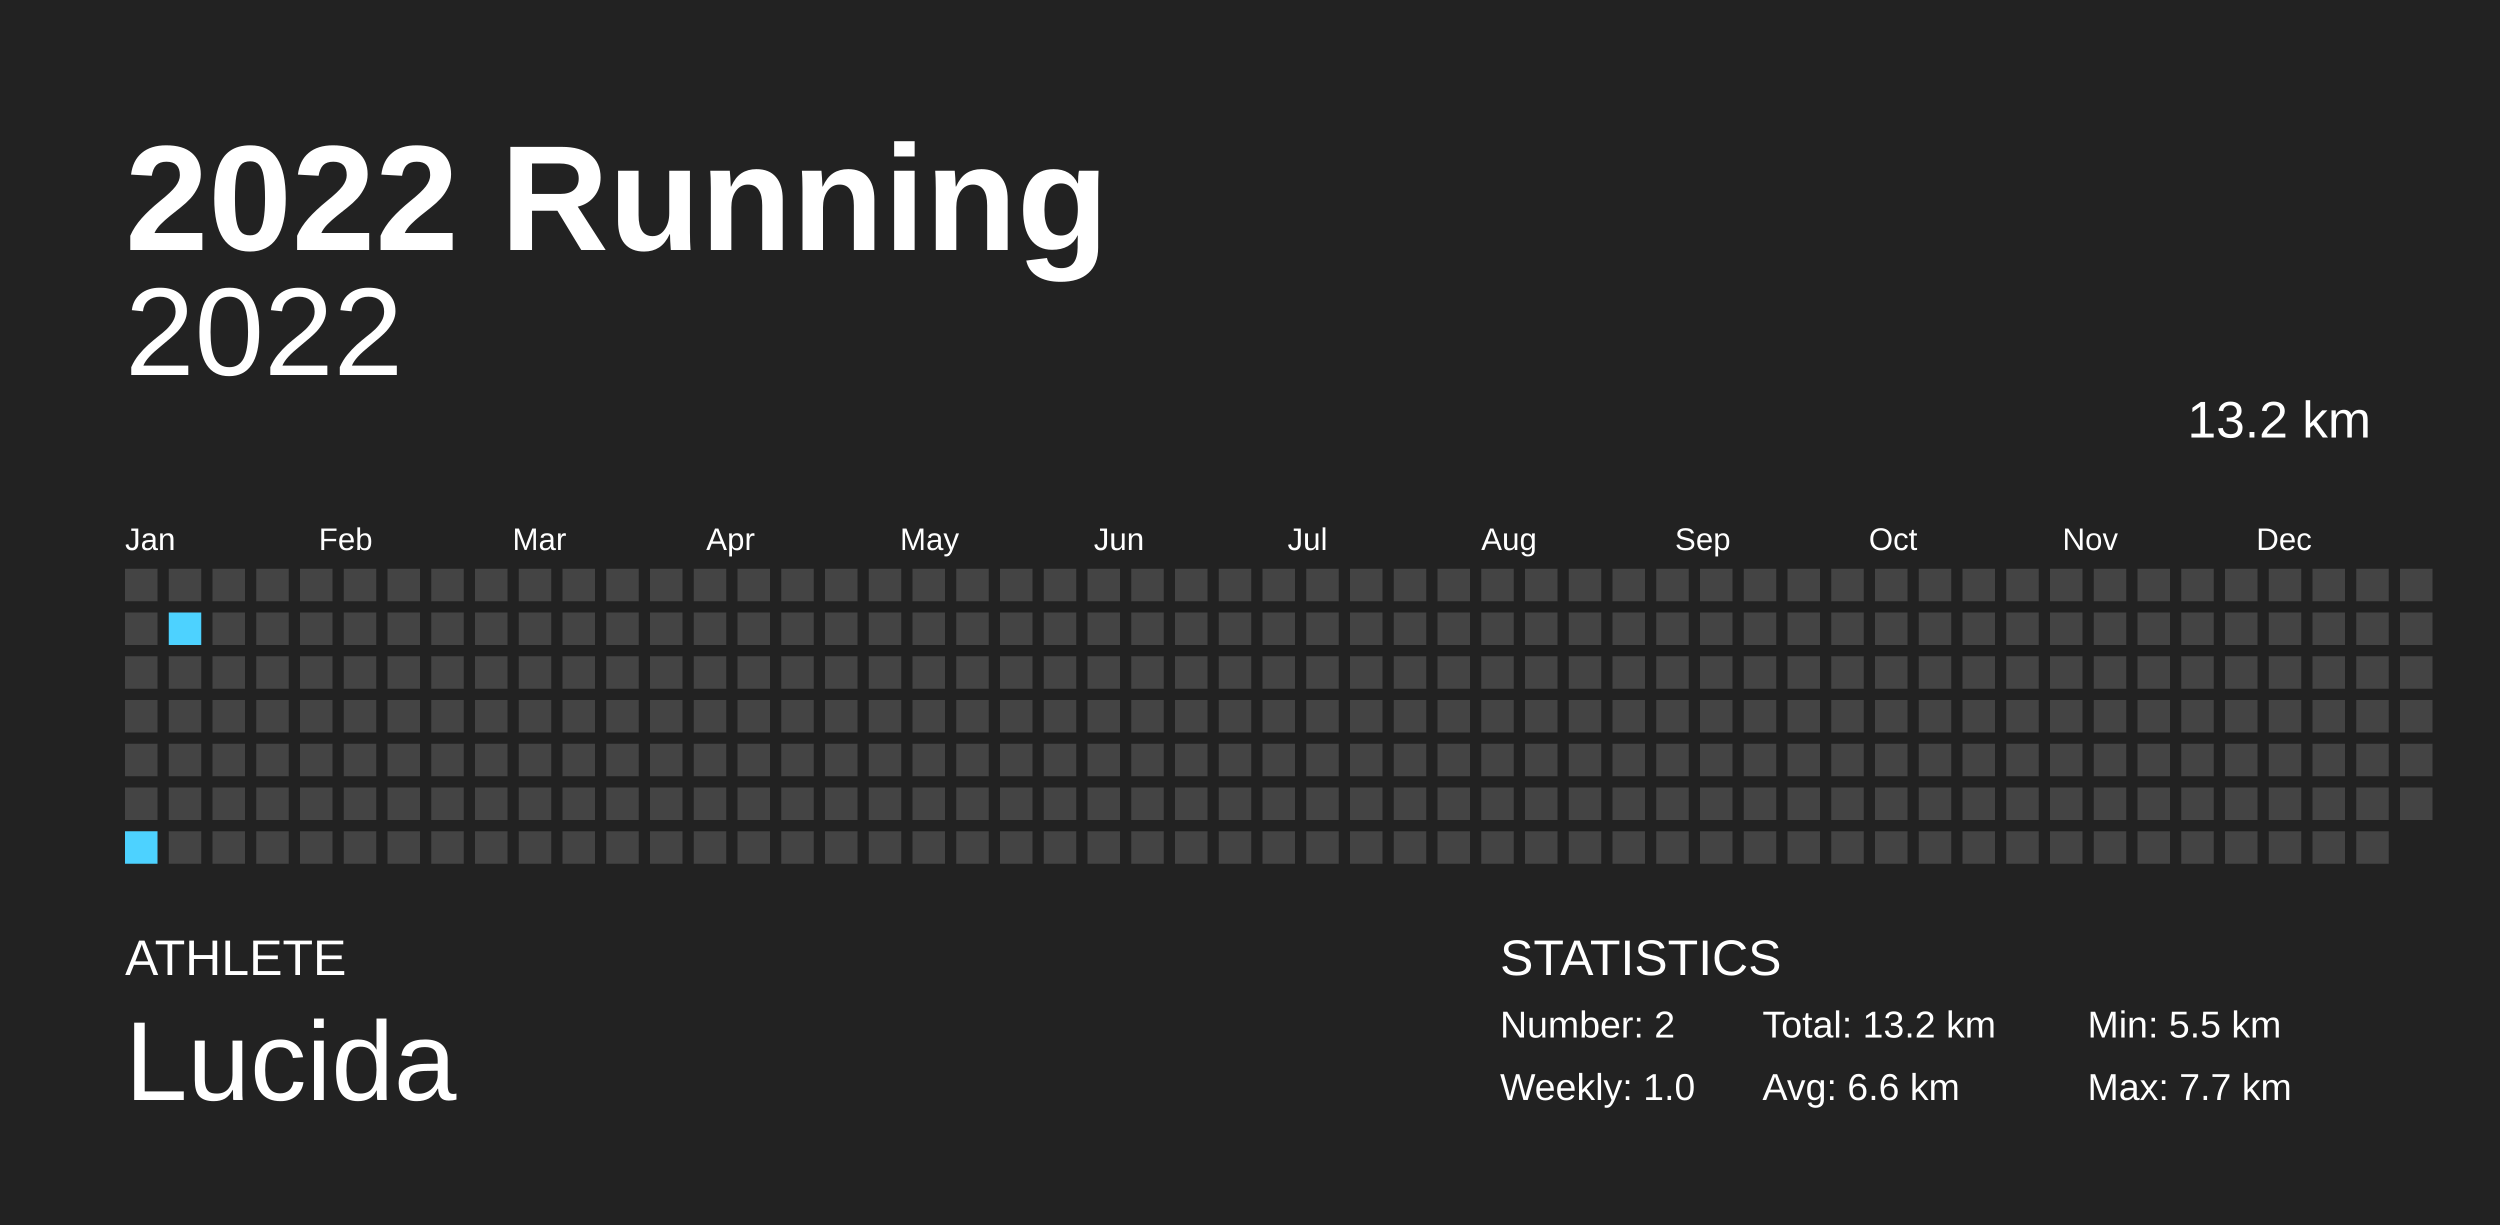
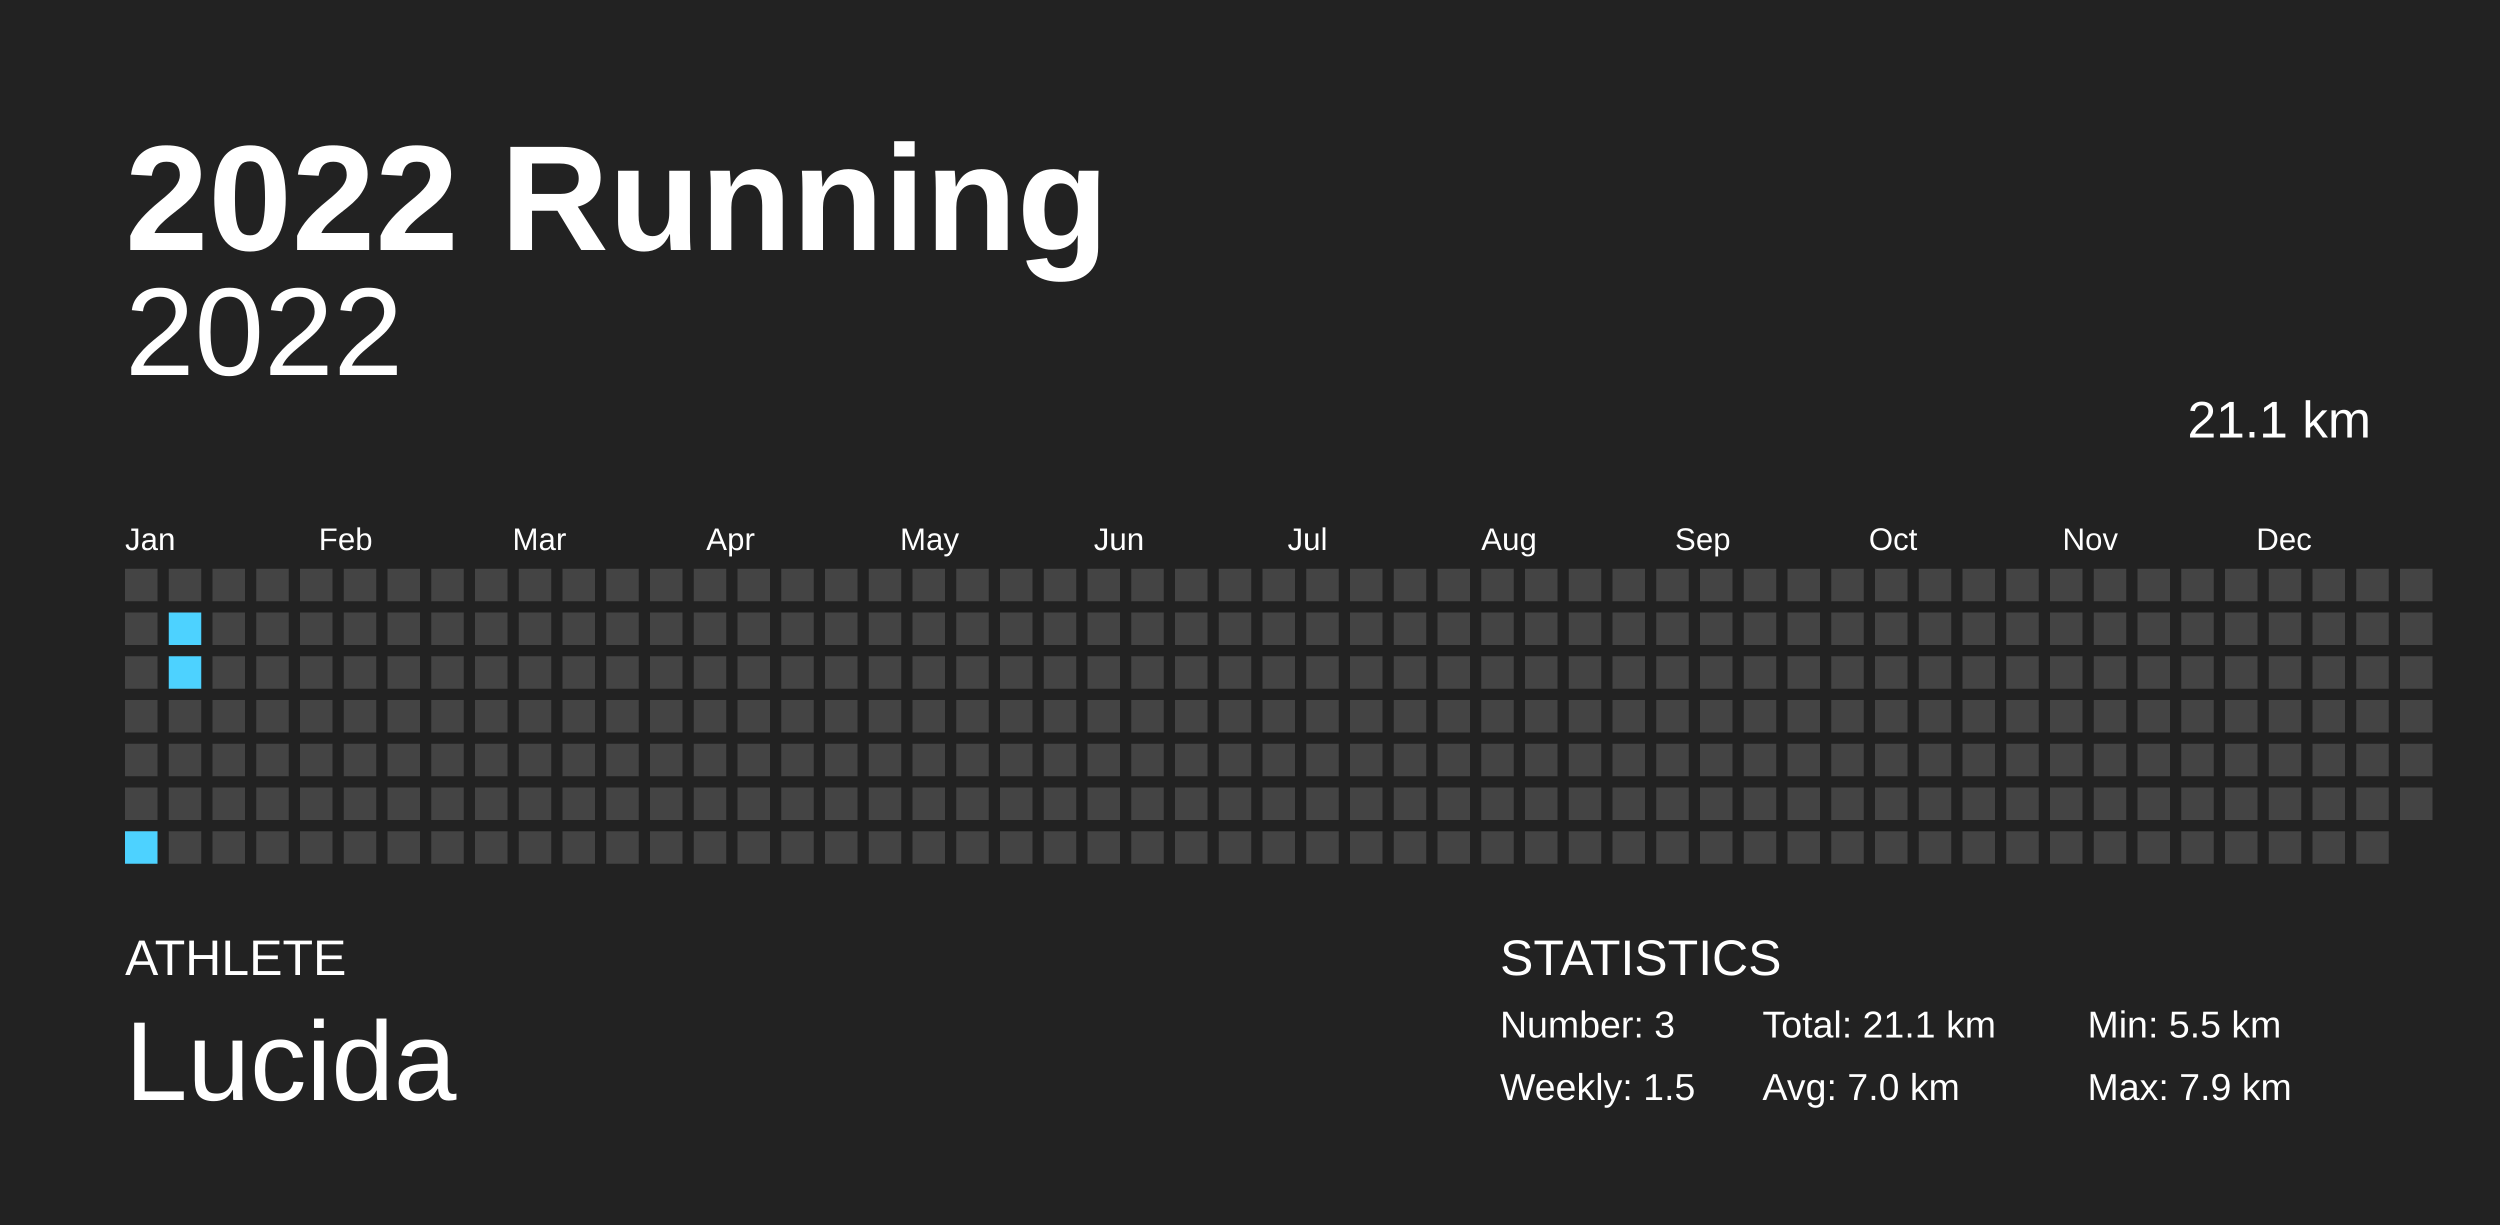
<svg xmlns="http://www.w3.org/2000/svg" baseProfile="full" height="98mm" version="1.1" viewBox="0,0,200,98" width="200mm">
  <defs />
  <rect fill="#222222" height="98" width="200" x="0" y="0" />
  <text fill="#FFFFFF" style="font-size:12px; font-family:Arial; font-weight:bold;" x="10" y="20">2022 Running</text>
  <text fill="#FFFFFF" style="font-size:4px; font-family:Arial" x="10" y="78">ATHLETE</text>
  <text fill="#FFFFFF" style="font-size:9px; font-family:Arial" x="10" y="88">Lucida</text>
  <text fill="#FFFFFF" style="font-size:4px; font-family:Arial" x="120" y="78">STATISTICS</text>
-   <text fill="#FFFFFF" style="font-size:3px; font-family:Arial" x="120" y="83">Number: 2</text>
-   <text fill="#FFFFFF" style="font-size:3px; font-family:Arial" x="120" y="88">Weekly: 1.0</text>
-   <text fill="#FFFFFF" style="font-size:3px; font-family:Arial" x="141" y="83">Total: 13.2 km</text>
-   <text fill="#FFFFFF" style="font-size:3px; font-family:Arial" x="141" y="88">Avg: 6.6 km</text>
+   <text fill="#FFFFFF" style="font-size:3px; font-family:Arial" x="120" y="83">Number: 3</text>
+   <text fill="#FFFFFF" style="font-size:3px; font-family:Arial" x="120" y="88">Weekly: 1.5</text>
+   <text fill="#FFFFFF" style="font-size:3px; font-family:Arial" x="141" y="83">Total: 21.1 km</text>
+   <text fill="#FFFFFF" style="font-size:3px; font-family:Arial" x="141" y="88">Avg: 7.0 km</text>
  <text fill="#FFFFFF" style="font-size:3px; font-family:Arial" x="167" y="83">Min: 5.5 km</text>
-   <text fill="#FFFFFF" style="font-size:3px; font-family:Arial" x="167" y="88">Max: 7.7 km</text>
+   <text fill="#FFFFFF" style="font-size:3px; font-family:Arial" x="167" y="88">Max: 7.9 km</text>
  <text alignment-baseline="hanging" fill="#FFFFFF" style="font-size:10.0px; font-family:Arial;" x="10" y="30">2022</text>
-   <text alignment-baseline="hanging" fill="#FFFFFF" style="font-size:4.125px; font-family:Arial;" x="175" y="35">13.2 km</text>
+   <text alignment-baseline="hanging" fill="#FFFFFF" style="font-size:4.125px; font-family:Arial;" x="175" y="35">21.1 km</text>
  <text fill="#FFFFFF" style="font-size:2.5px; font-family:Arial" x="10.0" y="44">Jan</text>
  <text fill="#FFFFFF" style="font-size:2.5px; font-family:Arial" x="25.5" y="44">Feb</text>
  <text fill="#FFFFFF" style="font-size:2.5px; font-family:Arial" x="41.0" y="44">Mar</text>
  <text fill="#FFFFFF" style="font-size:2.5px; font-family:Arial" x="56.5" y="44">Apr</text>
  <text fill="#FFFFFF" style="font-size:2.5px; font-family:Arial" x="72.0" y="44">May</text>
  <text fill="#FFFFFF" style="font-size:2.5px; font-family:Arial" x="87.5" y="44">Jun</text>
  <text fill="#FFFFFF" style="font-size:2.5px; font-family:Arial" x="103.0" y="44">Jul</text>
  <text fill="#FFFFFF" style="font-size:2.5px; font-family:Arial" x="118.5" y="44">Aug</text>
  <text fill="#FFFFFF" style="font-size:2.5px; font-family:Arial" x="134.0" y="44">Sep</text>
  <text fill="#FFFFFF" style="font-size:2.5px; font-family:Arial" x="149.5" y="44">Oct</text>
  <text fill="#FFFFFF" style="font-size:2.5px; font-family:Arial" x="165.0" y="44">Nov</text>
  <text fill="#FFFFFF" style="font-size:2.5px; font-family:Arial" x="180.5" y="44">Dec</text>
  <rect fill="#444444" height="2.6" width="2.6" x="10.0" y="45.5" />
  <rect fill="#444444" height="2.6" width="2.6" x="10.0" y="49.0" />
  <rect fill="#444444" height="2.6" width="2.6" x="10.0" y="52.5" />
  <rect fill="#444444" height="2.6" width="2.6" x="10.0" y="56.0" />
  <rect fill="#444444" height="2.6" width="2.6" x="10.0" y="59.5" />
  <rect fill="#444444" height="2.6" width="2.6" x="10.0" y="63.0" />
  <rect fill="#4dd2ff" height="2.6" width="2.6" x="10.0" y="66.5" />
  <rect fill="#444444" height="2.6" width="2.6" x="13.5" y="45.5" />
  <rect fill="#4dd2ff" height="2.6" width="2.6" x="13.5" y="49.0" />
-   <rect fill="#444444" height="2.6" width="2.6" x="13.5" y="52.5" />
+   <rect fill="#4dd2ff" height="2.6" width="2.6" x="13.5" y="52.5" />
  <rect fill="#444444" height="2.6" width="2.6" x="13.5" y="56.0" />
  <rect fill="#444444" height="2.6" width="2.6" x="13.5" y="59.5" />
  <rect fill="#444444" height="2.6" width="2.6" x="13.5" y="63.0" />
  <rect fill="#444444" height="2.6" width="2.6" x="13.5" y="66.5" />
  <rect fill="#444444" height="2.6" width="2.6" x="17.0" y="45.5" />
  <rect fill="#444444" height="2.6" width="2.6" x="17.0" y="49.0" />
  <rect fill="#444444" height="2.6" width="2.6" x="17.0" y="52.5" />
  <rect fill="#444444" height="2.6" width="2.6" x="17.0" y="56.0" />
  <rect fill="#444444" height="2.6" width="2.6" x="17.0" y="59.5" />
  <rect fill="#444444" height="2.6" width="2.6" x="17.0" y="63.0" />
  <rect fill="#444444" height="2.6" width="2.6" x="17.0" y="66.5" />
  <rect fill="#444444" height="2.6" width="2.6" x="20.5" y="45.5" />
  <rect fill="#444444" height="2.6" width="2.6" x="20.5" y="49.0" />
  <rect fill="#444444" height="2.6" width="2.6" x="20.5" y="52.5" />
  <rect fill="#444444" height="2.6" width="2.6" x="20.5" y="56.0" />
  <rect fill="#444444" height="2.6" width="2.6" x="20.5" y="59.5" />
  <rect fill="#444444" height="2.6" width="2.6" x="20.5" y="63.0" />
  <rect fill="#444444" height="2.6" width="2.6" x="20.5" y="66.5" />
  <rect fill="#444444" height="2.6" width="2.6" x="24.0" y="45.5" />
  <rect fill="#444444" height="2.6" width="2.6" x="24.0" y="49.0" />
  <rect fill="#444444" height="2.6" width="2.6" x="24.0" y="52.5" />
  <rect fill="#444444" height="2.6" width="2.6" x="24.0" y="56.0" />
  <rect fill="#444444" height="2.6" width="2.6" x="24.0" y="59.5" />
  <rect fill="#444444" height="2.6" width="2.6" x="24.0" y="63.0" />
  <rect fill="#444444" height="2.6" width="2.6" x="24.0" y="66.5" />
  <rect fill="#444444" height="2.6" width="2.6" x="27.5" y="45.5" />
  <rect fill="#444444" height="2.6" width="2.6" x="27.5" y="49.0" />
  <rect fill="#444444" height="2.6" width="2.6" x="27.5" y="52.5" />
  <rect fill="#444444" height="2.6" width="2.6" x="27.5" y="56.0" />
  <rect fill="#444444" height="2.6" width="2.6" x="27.5" y="59.5" />
  <rect fill="#444444" height="2.6" width="2.6" x="27.5" y="63.0" />
  <rect fill="#444444" height="2.6" width="2.6" x="27.5" y="66.5" />
  <rect fill="#444444" height="2.6" width="2.6" x="31.0" y="45.5" />
  <rect fill="#444444" height="2.6" width="2.6" x="31.0" y="49.0" />
  <rect fill="#444444" height="2.6" width="2.6" x="31.0" y="52.5" />
  <rect fill="#444444" height="2.6" width="2.6" x="31.0" y="56.0" />
  <rect fill="#444444" height="2.6" width="2.6" x="31.0" y="59.5" />
  <rect fill="#444444" height="2.6" width="2.6" x="31.0" y="63.0" />
  <rect fill="#444444" height="2.6" width="2.6" x="31.0" y="66.5" />
  <rect fill="#444444" height="2.6" width="2.6" x="34.5" y="45.5" />
  <rect fill="#444444" height="2.6" width="2.6" x="34.5" y="49.0" />
  <rect fill="#444444" height="2.6" width="2.6" x="34.5" y="52.5" />
  <rect fill="#444444" height="2.6" width="2.6" x="34.5" y="56.0" />
  <rect fill="#444444" height="2.6" width="2.6" x="34.5" y="59.5" />
  <rect fill="#444444" height="2.6" width="2.6" x="34.5" y="63.0" />
  <rect fill="#444444" height="2.6" width="2.6" x="34.5" y="66.5" />
  <rect fill="#444444" height="2.6" width="2.6" x="38.0" y="45.5" />
  <rect fill="#444444" height="2.6" width="2.6" x="38.0" y="49.0" />
  <rect fill="#444444" height="2.6" width="2.6" x="38.0" y="52.5" />
  <rect fill="#444444" height="2.6" width="2.6" x="38.0" y="56.0" />
  <rect fill="#444444" height="2.6" width="2.6" x="38.0" y="59.5" />
  <rect fill="#444444" height="2.6" width="2.6" x="38.0" y="63.0" />
  <rect fill="#444444" height="2.6" width="2.6" x="38.0" y="66.5" />
  <rect fill="#444444" height="2.6" width="2.6" x="41.5" y="45.5" />
  <rect fill="#444444" height="2.6" width="2.6" x="41.5" y="49.0" />
  <rect fill="#444444" height="2.6" width="2.6" x="41.5" y="52.5" />
  <rect fill="#444444" height="2.6" width="2.6" x="41.5" y="56.0" />
  <rect fill="#444444" height="2.6" width="2.6" x="41.5" y="59.5" />
  <rect fill="#444444" height="2.6" width="2.6" x="41.5" y="63.0" />
  <rect fill="#444444" height="2.6" width="2.6" x="41.5" y="66.5" />
  <rect fill="#444444" height="2.6" width="2.6" x="45.0" y="45.5" />
  <rect fill="#444444" height="2.6" width="2.6" x="45.0" y="49.0" />
  <rect fill="#444444" height="2.6" width="2.6" x="45.0" y="52.5" />
  <rect fill="#444444" height="2.6" width="2.6" x="45.0" y="56.0" />
  <rect fill="#444444" height="2.6" width="2.6" x="45.0" y="59.5" />
  <rect fill="#444444" height="2.6" width="2.6" x="45.0" y="63.0" />
  <rect fill="#444444" height="2.6" width="2.6" x="45.0" y="66.5" />
  <rect fill="#444444" height="2.6" width="2.6" x="48.5" y="45.5" />
  <rect fill="#444444" height="2.6" width="2.6" x="48.5" y="49.0" />
  <rect fill="#444444" height="2.6" width="2.6" x="48.5" y="52.5" />
  <rect fill="#444444" height="2.6" width="2.6" x="48.5" y="56.0" />
  <rect fill="#444444" height="2.6" width="2.6" x="48.5" y="59.5" />
  <rect fill="#444444" height="2.6" width="2.6" x="48.5" y="63.0" />
  <rect fill="#444444" height="2.6" width="2.6" x="48.5" y="66.5" />
  <rect fill="#444444" height="2.6" width="2.6" x="52.0" y="45.5" />
  <rect fill="#444444" height="2.6" width="2.6" x="52.0" y="49.0" />
  <rect fill="#444444" height="2.6" width="2.6" x="52.0" y="52.5" />
  <rect fill="#444444" height="2.6" width="2.6" x="52.0" y="56.0" />
  <rect fill="#444444" height="2.6" width="2.6" x="52.0" y="59.5" />
  <rect fill="#444444" height="2.6" width="2.6" x="52.0" y="63.0" />
  <rect fill="#444444" height="2.6" width="2.6" x="52.0" y="66.5" />
  <rect fill="#444444" height="2.6" width="2.6" x="55.5" y="45.5" />
  <rect fill="#444444" height="2.6" width="2.6" x="55.5" y="49.0" />
  <rect fill="#444444" height="2.6" width="2.6" x="55.5" y="52.5" />
  <rect fill="#444444" height="2.6" width="2.6" x="55.5" y="56.0" />
  <rect fill="#444444" height="2.6" width="2.6" x="55.5" y="59.5" />
  <rect fill="#444444" height="2.6" width="2.6" x="55.5" y="63.0" />
  <rect fill="#444444" height="2.6" width="2.6" x="55.5" y="66.5" />
  <rect fill="#444444" height="2.6" width="2.6" x="59.0" y="45.5" />
  <rect fill="#444444" height="2.6" width="2.6" x="59.0" y="49.0" />
  <rect fill="#444444" height="2.6" width="2.6" x="59.0" y="52.5" />
  <rect fill="#444444" height="2.6" width="2.6" x="59.0" y="56.0" />
  <rect fill="#444444" height="2.6" width="2.6" x="59.0" y="59.5" />
  <rect fill="#444444" height="2.6" width="2.6" x="59.0" y="63.0" />
  <rect fill="#444444" height="2.6" width="2.6" x="59.0" y="66.5" />
  <rect fill="#444444" height="2.6" width="2.6" x="62.5" y="45.5" />
  <rect fill="#444444" height="2.6" width="2.6" x="62.5" y="49.0" />
  <rect fill="#444444" height="2.6" width="2.6" x="62.5" y="52.5" />
  <rect fill="#444444" height="2.6" width="2.6" x="62.5" y="56.0" />
  <rect fill="#444444" height="2.6" width="2.6" x="62.5" y="59.5" />
  <rect fill="#444444" height="2.6" width="2.6" x="62.5" y="63.0" />
  <rect fill="#444444" height="2.6" width="2.6" x="62.5" y="66.5" />
  <rect fill="#444444" height="2.6" width="2.6" x="66.0" y="45.5" />
  <rect fill="#444444" height="2.6" width="2.6" x="66.0" y="49.0" />
  <rect fill="#444444" height="2.6" width="2.6" x="66.0" y="52.5" />
  <rect fill="#444444" height="2.6" width="2.6" x="66.0" y="56.0" />
  <rect fill="#444444" height="2.6" width="2.6" x="66.0" y="59.5" />
  <rect fill="#444444" height="2.6" width="2.6" x="66.0" y="63.0" />
  <rect fill="#444444" height="2.6" width="2.6" x="66.0" y="66.5" />
  <rect fill="#444444" height="2.6" width="2.6" x="69.5" y="45.5" />
  <rect fill="#444444" height="2.6" width="2.6" x="69.5" y="49.0" />
  <rect fill="#444444" height="2.6" width="2.6" x="69.5" y="52.5" />
  <rect fill="#444444" height="2.6" width="2.6" x="69.5" y="56.0" />
  <rect fill="#444444" height="2.6" width="2.6" x="69.5" y="59.5" />
  <rect fill="#444444" height="2.6" width="2.6" x="69.5" y="63.0" />
  <rect fill="#444444" height="2.6" width="2.6" x="69.5" y="66.5" />
  <rect fill="#444444" height="2.6" width="2.6" x="73.0" y="45.5" />
  <rect fill="#444444" height="2.6" width="2.6" x="73.0" y="49.0" />
  <rect fill="#444444" height="2.6" width="2.6" x="73.0" y="52.5" />
  <rect fill="#444444" height="2.6" width="2.6" x="73.0" y="56.0" />
  <rect fill="#444444" height="2.6" width="2.6" x="73.0" y="59.5" />
  <rect fill="#444444" height="2.6" width="2.6" x="73.0" y="63.0" />
  <rect fill="#444444" height="2.6" width="2.6" x="73.0" y="66.5" />
  <rect fill="#444444" height="2.6" width="2.6" x="76.5" y="45.5" />
  <rect fill="#444444" height="2.6" width="2.6" x="76.5" y="49.0" />
  <rect fill="#444444" height="2.6" width="2.6" x="76.5" y="52.5" />
  <rect fill="#444444" height="2.6" width="2.6" x="76.5" y="56.0" />
  <rect fill="#444444" height="2.6" width="2.6" x="76.5" y="59.5" />
  <rect fill="#444444" height="2.6" width="2.6" x="76.5" y="63.0" />
  <rect fill="#444444" height="2.6" width="2.6" x="76.5" y="66.5" />
  <rect fill="#444444" height="2.6" width="2.6" x="80.0" y="45.5" />
  <rect fill="#444444" height="2.6" width="2.6" x="80.0" y="49.0" />
  <rect fill="#444444" height="2.6" width="2.6" x="80.0" y="52.5" />
  <rect fill="#444444" height="2.6" width="2.6" x="80.0" y="56.0" />
  <rect fill="#444444" height="2.6" width="2.6" x="80.0" y="59.5" />
  <rect fill="#444444" height="2.6" width="2.6" x="80.0" y="63.0" />
  <rect fill="#444444" height="2.6" width="2.6" x="80.0" y="66.5" />
  <rect fill="#444444" height="2.6" width="2.6" x="83.5" y="45.5" />
  <rect fill="#444444" height="2.6" width="2.6" x="83.5" y="49.0" />
  <rect fill="#444444" height="2.6" width="2.6" x="83.5" y="52.5" />
  <rect fill="#444444" height="2.6" width="2.6" x="83.5" y="56.0" />
  <rect fill="#444444" height="2.6" width="2.6" x="83.5" y="59.5" />
  <rect fill="#444444" height="2.6" width="2.6" x="83.5" y="63.0" />
  <rect fill="#444444" height="2.6" width="2.6" x="83.5" y="66.5" />
  <rect fill="#444444" height="2.6" width="2.6" x="87.0" y="45.5" />
  <rect fill="#444444" height="2.6" width="2.6" x="87.0" y="49.0" />
  <rect fill="#444444" height="2.6" width="2.6" x="87.0" y="52.5" />
  <rect fill="#444444" height="2.6" width="2.6" x="87.0" y="56.0" />
  <rect fill="#444444" height="2.6" width="2.6" x="87.0" y="59.5" />
  <rect fill="#444444" height="2.6" width="2.6" x="87.0" y="63.0" />
  <rect fill="#444444" height="2.6" width="2.6" x="87.0" y="66.5" />
  <rect fill="#444444" height="2.6" width="2.6" x="90.5" y="45.5" />
  <rect fill="#444444" height="2.6" width="2.6" x="90.5" y="49.0" />
  <rect fill="#444444" height="2.6" width="2.6" x="90.5" y="52.5" />
  <rect fill="#444444" height="2.6" width="2.6" x="90.5" y="56.0" />
  <rect fill="#444444" height="2.6" width="2.6" x="90.5" y="59.5" />
  <rect fill="#444444" height="2.6" width="2.6" x="90.5" y="63.0" />
  <rect fill="#444444" height="2.6" width="2.6" x="90.5" y="66.5" />
  <rect fill="#444444" height="2.6" width="2.6" x="94.0" y="45.5" />
  <rect fill="#444444" height="2.6" width="2.6" x="94.0" y="49.0" />
  <rect fill="#444444" height="2.6" width="2.6" x="94.0" y="52.5" />
  <rect fill="#444444" height="2.6" width="2.6" x="94.0" y="56.0" />
  <rect fill="#444444" height="2.6" width="2.6" x="94.0" y="59.5" />
  <rect fill="#444444" height="2.6" width="2.6" x="94.0" y="63.0" />
  <rect fill="#444444" height="2.6" width="2.6" x="94.0" y="66.5" />
  <rect fill="#444444" height="2.6" width="2.6" x="97.5" y="45.5" />
  <rect fill="#444444" height="2.6" width="2.6" x="97.5" y="49.0" />
  <rect fill="#444444" height="2.6" width="2.6" x="97.5" y="52.5" />
  <rect fill="#444444" height="2.6" width="2.6" x="97.5" y="56.0" />
  <rect fill="#444444" height="2.6" width="2.6" x="97.5" y="59.5" />
  <rect fill="#444444" height="2.6" width="2.6" x="97.5" y="63.0" />
  <rect fill="#444444" height="2.6" width="2.6" x="97.5" y="66.5" />
  <rect fill="#444444" height="2.6" width="2.6" x="101.0" y="45.5" />
  <rect fill="#444444" height="2.6" width="2.6" x="101.0" y="49.0" />
  <rect fill="#444444" height="2.6" width="2.6" x="101.0" y="52.5" />
  <rect fill="#444444" height="2.6" width="2.6" x="101.0" y="56.0" />
  <rect fill="#444444" height="2.6" width="2.6" x="101.0" y="59.5" />
  <rect fill="#444444" height="2.6" width="2.6" x="101.0" y="63.0" />
  <rect fill="#444444" height="2.6" width="2.6" x="101.0" y="66.5" />
  <rect fill="#444444" height="2.6" width="2.6" x="104.5" y="45.5" />
  <rect fill="#444444" height="2.6" width="2.6" x="104.5" y="49.0" />
  <rect fill="#444444" height="2.6" width="2.6" x="104.5" y="52.5" />
  <rect fill="#444444" height="2.6" width="2.6" x="104.5" y="56.0" />
  <rect fill="#444444" height="2.6" width="2.6" x="104.5" y="59.5" />
  <rect fill="#444444" height="2.6" width="2.6" x="104.5" y="63.0" />
  <rect fill="#444444" height="2.6" width="2.6" x="104.5" y="66.5" />
  <rect fill="#444444" height="2.6" width="2.6" x="108.0" y="45.5" />
  <rect fill="#444444" height="2.6" width="2.6" x="108.0" y="49.0" />
  <rect fill="#444444" height="2.6" width="2.6" x="108.0" y="52.5" />
  <rect fill="#444444" height="2.6" width="2.6" x="108.0" y="56.0" />
  <rect fill="#444444" height="2.6" width="2.6" x="108.0" y="59.5" />
  <rect fill="#444444" height="2.6" width="2.6" x="108.0" y="63.0" />
  <rect fill="#444444" height="2.6" width="2.6" x="108.0" y="66.5" />
  <rect fill="#444444" height="2.6" width="2.6" x="111.5" y="45.5" />
  <rect fill="#444444" height="2.6" width="2.6" x="111.5" y="49.0" />
  <rect fill="#444444" height="2.6" width="2.6" x="111.5" y="52.5" />
  <rect fill="#444444" height="2.6" width="2.6" x="111.5" y="56.0" />
  <rect fill="#444444" height="2.6" width="2.6" x="111.5" y="59.5" />
  <rect fill="#444444" height="2.6" width="2.6" x="111.5" y="63.0" />
  <rect fill="#444444" height="2.6" width="2.6" x="111.5" y="66.5" />
  <rect fill="#444444" height="2.6" width="2.6" x="115.0" y="45.5" />
  <rect fill="#444444" height="2.6" width="2.6" x="115.0" y="49.0" />
  <rect fill="#444444" height="2.6" width="2.6" x="115.0" y="52.5" />
  <rect fill="#444444" height="2.6" width="2.6" x="115.0" y="56.0" />
  <rect fill="#444444" height="2.6" width="2.6" x="115.0" y="59.5" />
  <rect fill="#444444" height="2.6" width="2.6" x="115.0" y="63.0" />
  <rect fill="#444444" height="2.6" width="2.6" x="115.0" y="66.5" />
  <rect fill="#444444" height="2.6" width="2.6" x="118.5" y="45.5" />
  <rect fill="#444444" height="2.6" width="2.6" x="118.5" y="49.0" />
  <rect fill="#444444" height="2.6" width="2.6" x="118.5" y="52.5" />
  <rect fill="#444444" height="2.6" width="2.6" x="118.5" y="56.0" />
  <rect fill="#444444" height="2.6" width="2.6" x="118.5" y="59.5" />
  <rect fill="#444444" height="2.6" width="2.6" x="118.5" y="63.0" />
  <rect fill="#444444" height="2.6" width="2.6" x="118.5" y="66.5" />
  <rect fill="#444444" height="2.6" width="2.6" x="122.0" y="45.5" />
  <rect fill="#444444" height="2.6" width="2.6" x="122.0" y="49.0" />
  <rect fill="#444444" height="2.6" width="2.6" x="122.0" y="52.5" />
  <rect fill="#444444" height="2.6" width="2.6" x="122.0" y="56.0" />
  <rect fill="#444444" height="2.6" width="2.6" x="122.0" y="59.5" />
  <rect fill="#444444" height="2.6" width="2.6" x="122.0" y="63.0" />
  <rect fill="#444444" height="2.6" width="2.6" x="122.0" y="66.5" />
  <rect fill="#444444" height="2.6" width="2.6" x="125.5" y="45.5" />
  <rect fill="#444444" height="2.6" width="2.6" x="125.5" y="49.0" />
  <rect fill="#444444" height="2.6" width="2.6" x="125.5" y="52.5" />
  <rect fill="#444444" height="2.6" width="2.6" x="125.5" y="56.0" />
  <rect fill="#444444" height="2.6" width="2.6" x="125.5" y="59.5" />
  <rect fill="#444444" height="2.6" width="2.6" x="125.5" y="63.0" />
  <rect fill="#444444" height="2.6" width="2.6" x="125.5" y="66.5" />
  <rect fill="#444444" height="2.6" width="2.6" x="129.0" y="45.5" />
  <rect fill="#444444" height="2.6" width="2.6" x="129.0" y="49.0" />
  <rect fill="#444444" height="2.6" width="2.6" x="129.0" y="52.5" />
  <rect fill="#444444" height="2.6" width="2.6" x="129.0" y="56.0" />
  <rect fill="#444444" height="2.6" width="2.6" x="129.0" y="59.5" />
  <rect fill="#444444" height="2.6" width="2.6" x="129.0" y="63.0" />
  <rect fill="#444444" height="2.6" width="2.6" x="129.0" y="66.5" />
  <rect fill="#444444" height="2.6" width="2.6" x="132.5" y="45.5" />
  <rect fill="#444444" height="2.6" width="2.6" x="132.5" y="49.0" />
  <rect fill="#444444" height="2.6" width="2.6" x="132.5" y="52.5" />
  <rect fill="#444444" height="2.6" width="2.6" x="132.5" y="56.0" />
  <rect fill="#444444" height="2.6" width="2.6" x="132.5" y="59.5" />
  <rect fill="#444444" height="2.6" width="2.6" x="132.5" y="63.0" />
  <rect fill="#444444" height="2.6" width="2.6" x="132.5" y="66.5" />
  <rect fill="#444444" height="2.6" width="2.6" x="136.0" y="45.5" />
  <rect fill="#444444" height="2.6" width="2.6" x="136.0" y="49.0" />
  <rect fill="#444444" height="2.6" width="2.6" x="136.0" y="52.5" />
  <rect fill="#444444" height="2.6" width="2.6" x="136.0" y="56.0" />
  <rect fill="#444444" height="2.6" width="2.6" x="136.0" y="59.5" />
  <rect fill="#444444" height="2.6" width="2.6" x="136.0" y="63.0" />
  <rect fill="#444444" height="2.6" width="2.6" x="136.0" y="66.5" />
  <rect fill="#444444" height="2.6" width="2.6" x="139.5" y="45.5" />
  <rect fill="#444444" height="2.6" width="2.6" x="139.5" y="49.0" />
  <rect fill="#444444" height="2.6" width="2.6" x="139.5" y="52.5" />
  <rect fill="#444444" height="2.6" width="2.6" x="139.5" y="56.0" />
  <rect fill="#444444" height="2.6" width="2.6" x="139.5" y="59.5" />
  <rect fill="#444444" height="2.6" width="2.6" x="139.5" y="63.0" />
  <rect fill="#444444" height="2.6" width="2.6" x="139.5" y="66.5" />
  <rect fill="#444444" height="2.6" width="2.6" x="143.0" y="45.5" />
  <rect fill="#444444" height="2.6" width="2.6" x="143.0" y="49.0" />
  <rect fill="#444444" height="2.6" width="2.6" x="143.0" y="52.5" />
  <rect fill="#444444" height="2.6" width="2.6" x="143.0" y="56.0" />
  <rect fill="#444444" height="2.6" width="2.6" x="143.0" y="59.5" />
  <rect fill="#444444" height="2.6" width="2.6" x="143.0" y="63.0" />
  <rect fill="#444444" height="2.6" width="2.6" x="143.0" y="66.5" />
  <rect fill="#444444" height="2.6" width="2.6" x="146.5" y="45.5" />
  <rect fill="#444444" height="2.6" width="2.6" x="146.5" y="49.0" />
  <rect fill="#444444" height="2.6" width="2.6" x="146.5" y="52.5" />
  <rect fill="#444444" height="2.6" width="2.6" x="146.5" y="56.0" />
  <rect fill="#444444" height="2.6" width="2.6" x="146.5" y="59.5" />
  <rect fill="#444444" height="2.6" width="2.6" x="146.5" y="63.0" />
  <rect fill="#444444" height="2.6" width="2.6" x="146.5" y="66.5" />
  <rect fill="#444444" height="2.6" width="2.6" x="150.0" y="45.5" />
  <rect fill="#444444" height="2.6" width="2.6" x="150.0" y="49.0" />
  <rect fill="#444444" height="2.6" width="2.6" x="150.0" y="52.5" />
  <rect fill="#444444" height="2.6" width="2.6" x="150.0" y="56.0" />
  <rect fill="#444444" height="2.6" width="2.6" x="150.0" y="59.5" />
  <rect fill="#444444" height="2.6" width="2.6" x="150.0" y="63.0" />
  <rect fill="#444444" height="2.6" width="2.6" x="150.0" y="66.5" />
  <rect fill="#444444" height="2.6" width="2.6" x="153.5" y="45.5" />
  <rect fill="#444444" height="2.6" width="2.6" x="153.5" y="49.0" />
  <rect fill="#444444" height="2.6" width="2.6" x="153.5" y="52.5" />
  <rect fill="#444444" height="2.6" width="2.6" x="153.5" y="56.0" />
  <rect fill="#444444" height="2.6" width="2.6" x="153.5" y="59.5" />
  <rect fill="#444444" height="2.6" width="2.6" x="153.5" y="63.0" />
  <rect fill="#444444" height="2.6" width="2.6" x="153.5" y="66.5" />
  <rect fill="#444444" height="2.6" width="2.6" x="157.0" y="45.5" />
  <rect fill="#444444" height="2.6" width="2.6" x="157.0" y="49.0" />
  <rect fill="#444444" height="2.6" width="2.6" x="157.0" y="52.5" />
  <rect fill="#444444" height="2.6" width="2.6" x="157.0" y="56.0" />
  <rect fill="#444444" height="2.6" width="2.6" x="157.0" y="59.5" />
  <rect fill="#444444" height="2.6" width="2.6" x="157.0" y="63.0" />
  <rect fill="#444444" height="2.6" width="2.6" x="157.0" y="66.5" />
  <rect fill="#444444" height="2.6" width="2.6" x="160.5" y="45.5" />
  <rect fill="#444444" height="2.6" width="2.6" x="160.5" y="49.0" />
  <rect fill="#444444" height="2.6" width="2.6" x="160.5" y="52.5" />
  <rect fill="#444444" height="2.6" width="2.6" x="160.5" y="56.0" />
  <rect fill="#444444" height="2.6" width="2.6" x="160.5" y="59.5" />
  <rect fill="#444444" height="2.6" width="2.6" x="160.5" y="63.0" />
  <rect fill="#444444" height="2.6" width="2.6" x="160.5" y="66.5" />
  <rect fill="#444444" height="2.6" width="2.6" x="164.0" y="45.5" />
  <rect fill="#444444" height="2.6" width="2.6" x="164.0" y="49.0" />
  <rect fill="#444444" height="2.6" width="2.6" x="164.0" y="52.5" />
  <rect fill="#444444" height="2.6" width="2.6" x="164.0" y="56.0" />
  <rect fill="#444444" height="2.6" width="2.6" x="164.0" y="59.5" />
  <rect fill="#444444" height="2.6" width="2.6" x="164.0" y="63.0" />
  <rect fill="#444444" height="2.6" width="2.6" x="164.0" y="66.5" />
  <rect fill="#444444" height="2.6" width="2.6" x="167.5" y="45.5" />
  <rect fill="#444444" height="2.6" width="2.6" x="167.5" y="49.0" />
  <rect fill="#444444" height="2.6" width="2.6" x="167.5" y="52.5" />
  <rect fill="#444444" height="2.6" width="2.6" x="167.5" y="56.0" />
  <rect fill="#444444" height="2.6" width="2.6" x="167.5" y="59.5" />
  <rect fill="#444444" height="2.6" width="2.6" x="167.5" y="63.0" />
  <rect fill="#444444" height="2.6" width="2.6" x="167.5" y="66.5" />
  <rect fill="#444444" height="2.6" width="2.6" x="171.0" y="45.5" />
  <rect fill="#444444" height="2.6" width="2.6" x="171.0" y="49.0" />
  <rect fill="#444444" height="2.6" width="2.6" x="171.0" y="52.5" />
  <rect fill="#444444" height="2.6" width="2.6" x="171.0" y="56.0" />
  <rect fill="#444444" height="2.6" width="2.6" x="171.0" y="59.5" />
  <rect fill="#444444" height="2.6" width="2.6" x="171.0" y="63.0" />
  <rect fill="#444444" height="2.6" width="2.6" x="171.0" y="66.5" />
  <rect fill="#444444" height="2.6" width="2.6" x="174.5" y="45.5" />
  <rect fill="#444444" height="2.6" width="2.6" x="174.5" y="49.0" />
  <rect fill="#444444" height="2.6" width="2.6" x="174.5" y="52.5" />
  <rect fill="#444444" height="2.6" width="2.6" x="174.5" y="56.0" />
  <rect fill="#444444" height="2.6" width="2.6" x="174.5" y="59.5" />
  <rect fill="#444444" height="2.6" width="2.6" x="174.5" y="63.0" />
  <rect fill="#444444" height="2.6" width="2.6" x="174.5" y="66.5" />
  <rect fill="#444444" height="2.6" width="2.6" x="178.0" y="45.5" />
  <rect fill="#444444" height="2.6" width="2.6" x="178.0" y="49.0" />
  <rect fill="#444444" height="2.6" width="2.6" x="178.0" y="52.5" />
  <rect fill="#444444" height="2.6" width="2.6" x="178.0" y="56.0" />
  <rect fill="#444444" height="2.6" width="2.6" x="178.0" y="59.5" />
  <rect fill="#444444" height="2.6" width="2.6" x="178.0" y="63.0" />
  <rect fill="#444444" height="2.6" width="2.6" x="178.0" y="66.5" />
  <rect fill="#444444" height="2.6" width="2.6" x="181.5" y="45.5" />
  <rect fill="#444444" height="2.6" width="2.6" x="181.5" y="49.0" />
  <rect fill="#444444" height="2.6" width="2.6" x="181.5" y="52.5" />
  <rect fill="#444444" height="2.6" width="2.6" x="181.5" y="56.0" />
  <rect fill="#444444" height="2.6" width="2.6" x="181.5" y="59.5" />
  <rect fill="#444444" height="2.6" width="2.6" x="181.5" y="63.0" />
  <rect fill="#444444" height="2.6" width="2.6" x="181.5" y="66.5" />
  <rect fill="#444444" height="2.6" width="2.6" x="185.0" y="45.5" />
  <rect fill="#444444" height="2.6" width="2.6" x="185.0" y="49.0" />
  <rect fill="#444444" height="2.6" width="2.6" x="185.0" y="52.5" />
  <rect fill="#444444" height="2.6" width="2.6" x="185.0" y="56.0" />
  <rect fill="#444444" height="2.6" width="2.6" x="185.0" y="59.5" />
  <rect fill="#444444" height="2.6" width="2.6" x="185.0" y="63.0" />
  <rect fill="#444444" height="2.6" width="2.6" x="185.0" y="66.5" />
  <rect fill="#444444" height="2.6" width="2.6" x="188.5" y="45.5" />
  <rect fill="#444444" height="2.6" width="2.6" x="188.5" y="49.0" />
  <rect fill="#444444" height="2.6" width="2.6" x="188.5" y="52.5" />
  <rect fill="#444444" height="2.6" width="2.6" x="188.5" y="56.0" />
  <rect fill="#444444" height="2.6" width="2.6" x="188.5" y="59.5" />
  <rect fill="#444444" height="2.6" width="2.6" x="188.5" y="63.0" />
  <rect fill="#444444" height="2.6" width="2.6" x="188.5" y="66.5" />
  <rect fill="#444444" height="2.6" width="2.6" x="192.0" y="45.5" />
  <rect fill="#444444" height="2.6" width="2.6" x="192.0" y="49.0" />
  <rect fill="#444444" height="2.6" width="2.6" x="192.0" y="52.5" />
  <rect fill="#444444" height="2.6" width="2.6" x="192.0" y="56.0" />
  <rect fill="#444444" height="2.6" width="2.6" x="192.0" y="59.5" />
  <rect fill="#444444" height="2.6" width="2.6" x="192.0" y="63.0" />
</svg>
